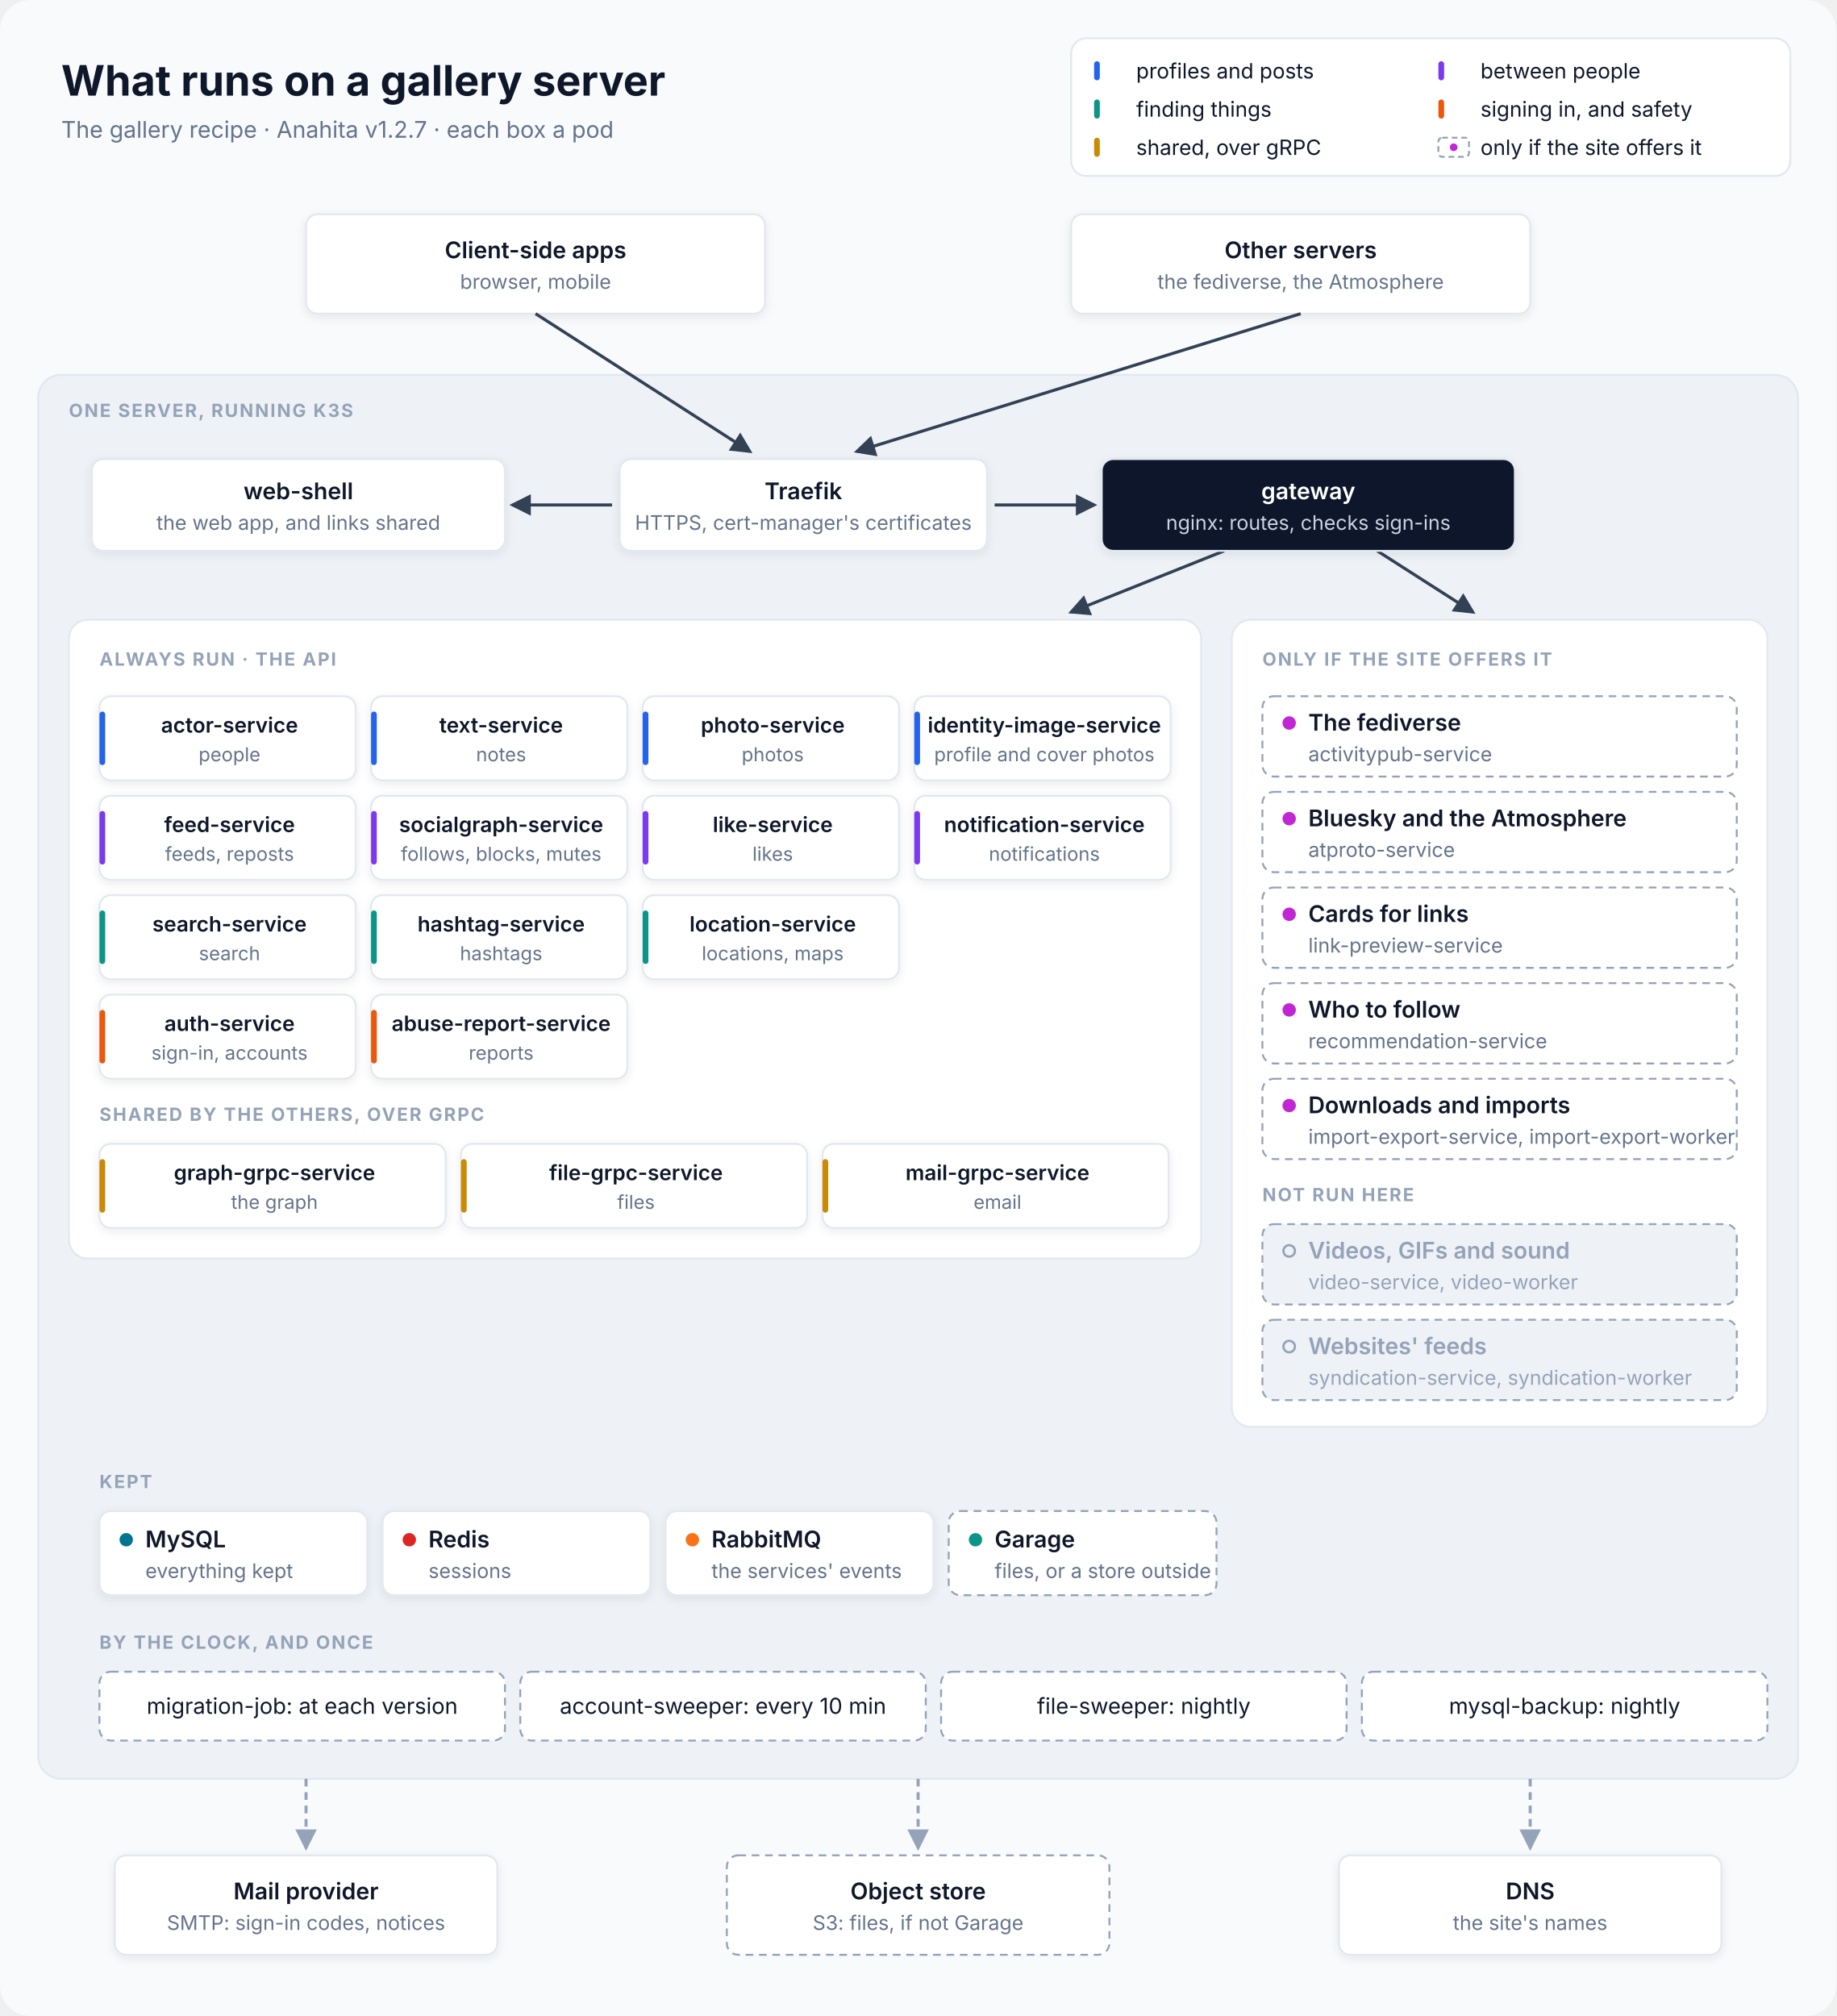
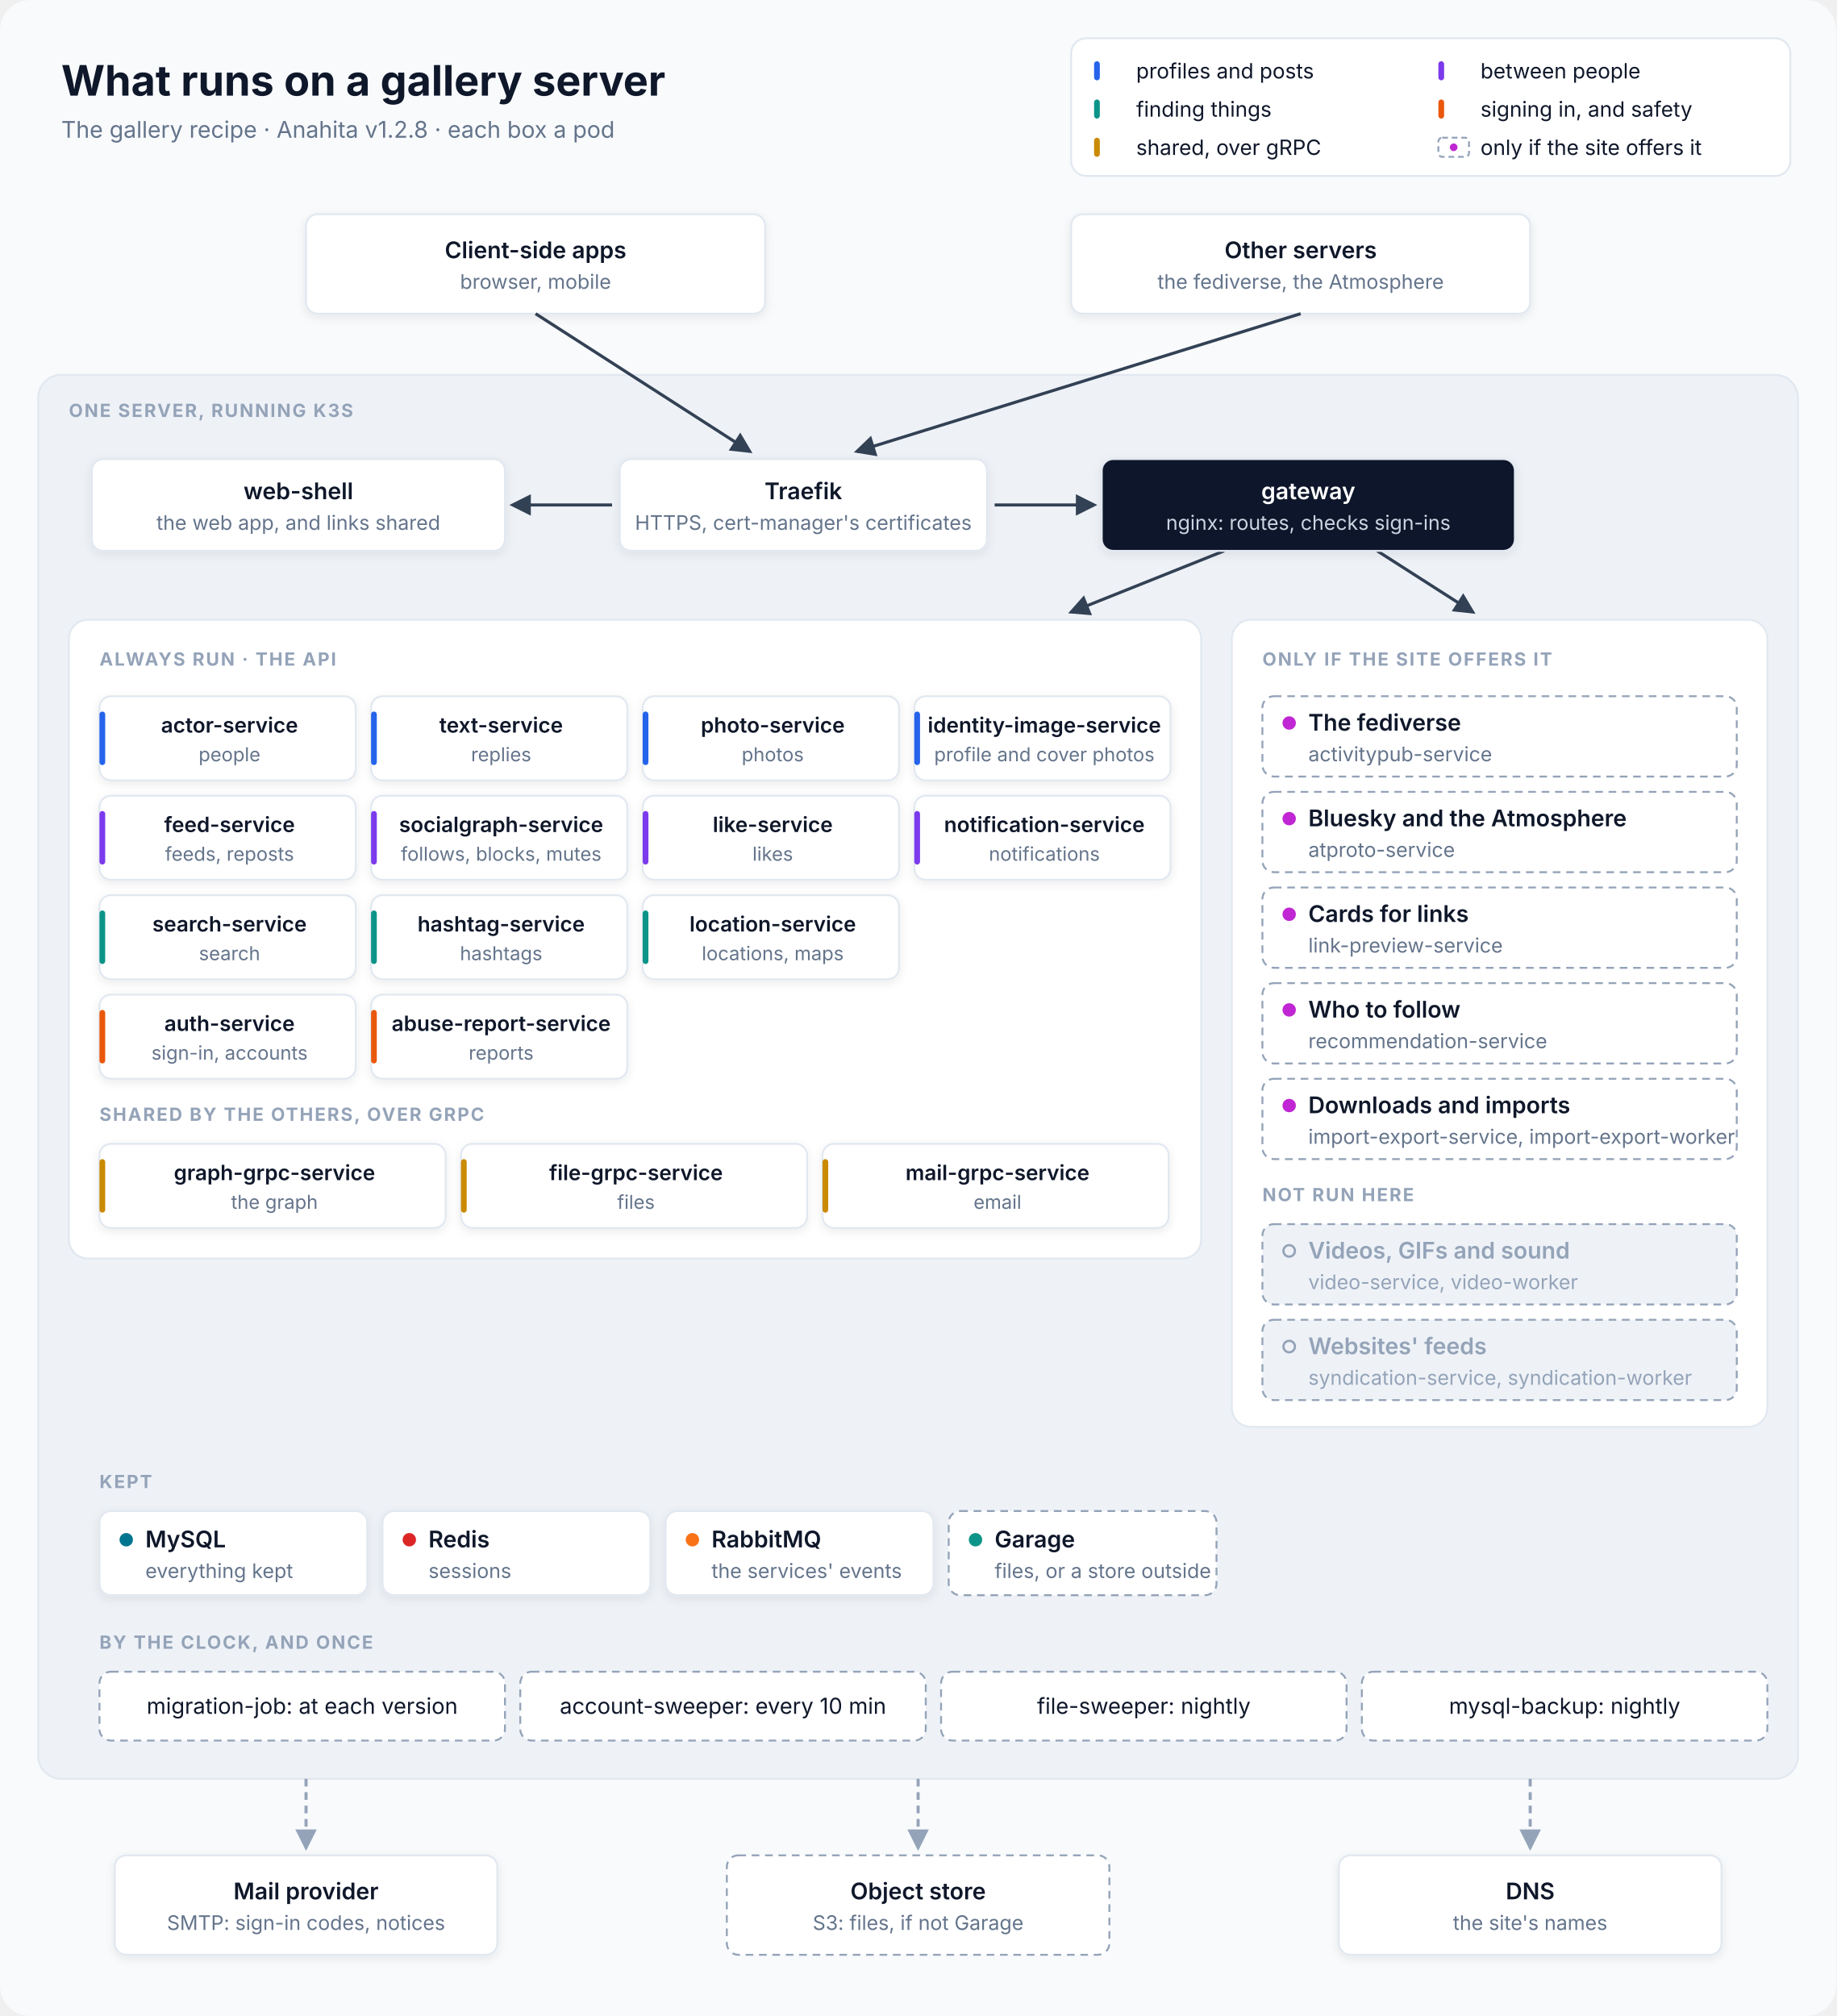
<svg xmlns="http://www.w3.org/2000/svg" viewBox="0 0 960 1054" width="960" height="1054" font-family="Inter, 'SF Pro Text', 'Segoe UI', Helvetica, Arial, sans-serif" role="img" aria-labelledby="title desc">
  <defs>
    <filter id="shadow" x="-10%" y="-10%" width="120%" height="140%">
      <feDropShadow dx="0" dy="1.5" stdDeviation="2.5" flood-color="#0F172A" flood-opacity="0.08" />
    </filter>
    <marker id="in" viewBox="0 0 10 10" refX="8.5" refY="5" markerWidth="7" markerHeight="7" orient="auto-start-reverse">
      <path d="M0,0 L10,5 L0,10 z" fill="#334155" />
    </marker>
    <marker id="out" viewBox="0 0 10 10" refX="8.5" refY="5" markerWidth="7" markerHeight="7" orient="auto-start-reverse">
      <path d="M0,0 L10,5 L0,10 z" fill="#94A3B8" />
    </marker>
  </defs>
  <rect width="960" height="1054" rx="16" fill="#F8FAFC" />
  <text x="32" y="50" font-size="22" fill="#0F172A" text-anchor="start" font-weight="700">What runs on a gallery server</text>
-   <text x="32" y="72" font-size="12" fill="#64748B" text-anchor="start">The gallery recipe · Anahita v1.2.7 · each box a pod</text>
+   <text x="32" y="72" font-size="12" fill="#64748B" text-anchor="start">The gallery recipe · Anahita v1.2.8 · each box a pod</text>
  <rect x="560" y="20" width="376" height="72" rx="8" fill="#FFFFFF" stroke="#E2E8F0" />
  <rect x="572" y="32" width="3" height="10" rx="1.5" fill="#2563EB" />
  <text x="594" y="41" font-size="11" fill="#0F172A" text-anchor="start">profiles and posts</text>
  <rect x="752" y="32" width="3" height="10" rx="1.5" fill="#7C3AED" />
  <text x="774" y="41" font-size="11" fill="#0F172A" text-anchor="start">between people</text>
  <rect x="572" y="52" width="3" height="10" rx="1.5" fill="#0D9488" />
  <text x="594" y="61" font-size="11" fill="#0F172A" text-anchor="start">finding things</text>
  <rect x="752" y="52" width="3" height="10" rx="1.5" fill="#EA580C" />
  <text x="774" y="61" font-size="11" fill="#0F172A" text-anchor="start">signing in, and safety</text>
  <rect x="572" y="72" width="3" height="10" rx="1.5" fill="#CA8A04" />
  <text x="594" y="81" font-size="11" fill="#0F172A" text-anchor="start">shared, over gRPC</text>
  <rect x="752" y="72" width="16" height="10" rx="2" fill="#FFFFFF" stroke="#94A3B8" stroke-dasharray="3 2" />
  <circle cx="760" cy="77" r="2" fill="#C026D3" />
  <text x="774" y="81" font-size="11" fill="#0F172A" text-anchor="start">only if the site offers it</text>
  <rect x="160" y="112" width="240" height="52" rx="6" fill="#FFFFFF" stroke="#E2E8F0" filter="url(#shadow)" />
  <text x="280.0" y="135.0" font-size="12" fill="#0F172A" text-anchor="middle" font-weight="600">Client-side apps</text>
  <text x="280.0" y="151.0" font-size="10.5" fill="#64748B" text-anchor="middle">browser, mobile</text>
  <rect x="560" y="112" width="240" height="52" rx="6" fill="#FFFFFF" stroke="#E2E8F0" filter="url(#shadow)" />
  <text x="680.0" y="135.0" font-size="12" fill="#0F172A" text-anchor="middle" font-weight="600">Other servers</text>
  <text x="680.0" y="151.0" font-size="10.5" fill="#64748B" text-anchor="middle">the fediverse, the Atmosphere</text>
  <rect x="20" y="196" width="920" height="734" rx="12" fill="#EEF2F7" stroke="#E2E8F0" />
  <text x="36" y="218" font-size="9.5" fill="#94A3B8" text-anchor="start" font-weight="700" letter-spacing="0.8">ONE SERVER, RUNNING K3S</text>
  <path d="M280 164 L392 236" stroke="#334155" stroke-width="1.6" fill="none" marker-end="url(#in)" />
  <path d="M680 164 L448 236" stroke="#334155" stroke-width="1.6" fill="none" marker-end="url(#in)" />
  <path d="M320 264 L268 264" stroke="#334155" stroke-width="1.6" fill="none" marker-end="url(#in)" />
  <path d="M520 264 L572 264" stroke="#334155" stroke-width="1.6" fill="none" marker-end="url(#in)" />
  <path d="M640 288 L560 320" stroke="#334155" stroke-width="1.6" fill="none" marker-end="url(#in)" />
  <path d="M720 288 L770 320" stroke="#334155" stroke-width="1.6" fill="none" marker-end="url(#in)" />
  <rect x="48" y="240" width="216" height="48" rx="6" fill="#FFFFFF" stroke="#E2E8F0" filter="url(#shadow)" />
  <text x="156.0" y="261.0" font-size="12" fill="#0F172A" text-anchor="middle" font-weight="600">web-shell</text>
  <text x="156.0" y="277.0" font-size="10.5" fill="#64748B" text-anchor="middle">the web app, and links shared</text>
  <rect x="324" y="240" width="192" height="48" rx="6" fill="#FFFFFF" stroke="#E2E8F0" filter="url(#shadow)" />
  <text x="420.0" y="261.0" font-size="12" fill="#0F172A" text-anchor="middle" font-weight="600">Traefik</text>
  <text x="420.0" y="277.0" font-size="10.5" fill="#64748B" text-anchor="middle">HTTPS, cert-manager's certificates</text>
  <rect x="576" y="240" width="216" height="48" rx="6" fill="#0F172A" stroke="#E2E8F0" filter="url(#shadow)" />
  <text x="684.0" y="261.0" font-size="12" fill="#FFFFFF" text-anchor="middle" font-weight="600">gateway</text>
  <text x="684.0" y="277.0" font-size="10.5" fill="#CBD5E1" text-anchor="middle">nginx: routes, checks sign-ins</text>
  <rect x="36" y="324" width="592" height="334" rx="10" fill="#FFFFFF" stroke="#E2E8F0" />
  <text x="52" y="348" font-size="9.5" fill="#94A3B8" text-anchor="start" font-weight="700" letter-spacing="0.8">ALWAYS RUN · THE API</text>
  <rect x="52" y="364" width="134" height="44" rx="6" fill="#FFFFFF" stroke="#E2E8F0" filter="url(#shadow)" />
  <rect x="52" y="372" width="3" height="28" rx="1.5" fill="#2563EB" />
  <text x="120.0" y="383" font-size="11" fill="#0F172A" text-anchor="middle" font-weight="600">actor-service</text>
  <text x="120.0" y="398" font-size="10" fill="#64748B" text-anchor="middle">people</text>
  <rect x="194" y="364" width="134" height="44" rx="6" fill="#FFFFFF" stroke="#E2E8F0" filter="url(#shadow)" />
  <rect x="194" y="372" width="3" height="28" rx="1.5" fill="#2563EB" />
  <text x="262.0" y="383" font-size="11" fill="#0F172A" text-anchor="middle" font-weight="600">text-service</text>
-   <text x="262.0" y="398" font-size="10" fill="#64748B" text-anchor="middle">notes</text>
+   <text x="262.0" y="398" font-size="10" fill="#64748B" text-anchor="middle">replies</text>
  <rect x="336" y="364" width="134" height="44" rx="6" fill="#FFFFFF" stroke="#E2E8F0" filter="url(#shadow)" />
  <rect x="336" y="372" width="3" height="28" rx="1.5" fill="#2563EB" />
  <text x="404.0" y="383" font-size="11" fill="#0F172A" text-anchor="middle" font-weight="600">photo-service</text>
  <text x="404.0" y="398" font-size="10" fill="#64748B" text-anchor="middle">photos</text>
  <rect x="478" y="364" width="134" height="44" rx="6" fill="#FFFFFF" stroke="#E2E8F0" filter="url(#shadow)" />
  <rect x="478" y="372" width="3" height="28" rx="1.5" fill="#2563EB" />
  <text x="546.0" y="383" font-size="11" fill="#0F172A" text-anchor="middle" font-weight="600">identity-image-service</text>
  <text x="546.0" y="398" font-size="10" fill="#64748B" text-anchor="middle">profile and cover photos</text>
  <rect x="52" y="416" width="134" height="44" rx="6" fill="#FFFFFF" stroke="#E2E8F0" filter="url(#shadow)" />
  <rect x="52" y="424" width="3" height="28" rx="1.5" fill="#7C3AED" />
  <text x="120.0" y="435" font-size="11" fill="#0F172A" text-anchor="middle" font-weight="600">feed-service</text>
  <text x="120.0" y="450" font-size="10" fill="#64748B" text-anchor="middle">feeds, reposts</text>
  <rect x="194" y="416" width="134" height="44" rx="6" fill="#FFFFFF" stroke="#E2E8F0" filter="url(#shadow)" />
  <rect x="194" y="424" width="3" height="28" rx="1.5" fill="#7C3AED" />
  <text x="262.0" y="435" font-size="11" fill="#0F172A" text-anchor="middle" font-weight="600">socialgraph-service</text>
  <text x="262.0" y="450" font-size="10" fill="#64748B" text-anchor="middle">follows, blocks, mutes</text>
  <rect x="336" y="416" width="134" height="44" rx="6" fill="#FFFFFF" stroke="#E2E8F0" filter="url(#shadow)" />
  <rect x="336" y="424" width="3" height="28" rx="1.5" fill="#7C3AED" />
  <text x="404.0" y="435" font-size="11" fill="#0F172A" text-anchor="middle" font-weight="600">like-service</text>
  <text x="404.0" y="450" font-size="10" fill="#64748B" text-anchor="middle">likes</text>
  <rect x="478" y="416" width="134" height="44" rx="6" fill="#FFFFFF" stroke="#E2E8F0" filter="url(#shadow)" />
  <rect x="478" y="424" width="3" height="28" rx="1.5" fill="#7C3AED" />
  <text x="546.0" y="435" font-size="11" fill="#0F172A" text-anchor="middle" font-weight="600">notification-service</text>
  <text x="546.0" y="450" font-size="10" fill="#64748B" text-anchor="middle">notifications</text>
  <rect x="52" y="468" width="134" height="44" rx="6" fill="#FFFFFF" stroke="#E2E8F0" filter="url(#shadow)" />
  <rect x="52" y="476" width="3" height="28" rx="1.5" fill="#0D9488" />
  <text x="120.0" y="487" font-size="11" fill="#0F172A" text-anchor="middle" font-weight="600">search-service</text>
  <text x="120.0" y="502" font-size="10" fill="#64748B" text-anchor="middle">search</text>
  <rect x="194" y="468" width="134" height="44" rx="6" fill="#FFFFFF" stroke="#E2E8F0" filter="url(#shadow)" />
  <rect x="194" y="476" width="3" height="28" rx="1.5" fill="#0D9488" />
  <text x="262.0" y="487" font-size="11" fill="#0F172A" text-anchor="middle" font-weight="600">hashtag-service</text>
  <text x="262.0" y="502" font-size="10" fill="#64748B" text-anchor="middle">hashtags</text>
  <rect x="336" y="468" width="134" height="44" rx="6" fill="#FFFFFF" stroke="#E2E8F0" filter="url(#shadow)" />
  <rect x="336" y="476" width="3" height="28" rx="1.5" fill="#0D9488" />
  <text x="404.0" y="487" font-size="11" fill="#0F172A" text-anchor="middle" font-weight="600">location-service</text>
  <text x="404.0" y="502" font-size="10" fill="#64748B" text-anchor="middle">locations, maps</text>
  <rect x="52" y="520" width="134" height="44" rx="6" fill="#FFFFFF" stroke="#E2E8F0" filter="url(#shadow)" />
  <rect x="52" y="528" width="3" height="28" rx="1.5" fill="#EA580C" />
  <text x="120.0" y="539" font-size="11" fill="#0F172A" text-anchor="middle" font-weight="600">auth-service</text>
  <text x="120.0" y="554" font-size="10" fill="#64748B" text-anchor="middle">sign-in, accounts</text>
  <rect x="194" y="520" width="134" height="44" rx="6" fill="#FFFFFF" stroke="#E2E8F0" filter="url(#shadow)" />
  <rect x="194" y="528" width="3" height="28" rx="1.5" fill="#EA580C" />
  <text x="262.0" y="539" font-size="11" fill="#0F172A" text-anchor="middle" font-weight="600">abuse-report-service</text>
  <text x="262.0" y="554" font-size="10" fill="#64748B" text-anchor="middle">reports</text>
  <text x="52" y="586" font-size="9.5" fill="#94A3B8" text-anchor="start" font-weight="700" letter-spacing="0.8">SHARED BY THE OTHERS, OVER GRPC</text>
  <rect x="52" y="598" width="181" height="44" rx="6" fill="#FFFFFF" stroke="#E2E8F0" filter="url(#shadow)" />
  <rect x="52" y="606" width="3" height="28" rx="1.5" fill="#CA8A04" />
  <text x="143.5" y="617" font-size="11" fill="#0F172A" text-anchor="middle" font-weight="600">graph-grpc-service</text>
  <text x="143.5" y="632" font-size="10" fill="#64748B" text-anchor="middle">the graph</text>
  <rect x="241" y="598" width="181" height="44" rx="6" fill="#FFFFFF" stroke="#E2E8F0" filter="url(#shadow)" />
  <rect x="241" y="606" width="3" height="28" rx="1.5" fill="#CA8A04" />
  <text x="332.5" y="617" font-size="11" fill="#0F172A" text-anchor="middle" font-weight="600">file-grpc-service</text>
  <text x="332.5" y="632" font-size="10" fill="#64748B" text-anchor="middle">files</text>
  <rect x="430" y="598" width="181" height="44" rx="6" fill="#FFFFFF" stroke="#E2E8F0" filter="url(#shadow)" />
  <rect x="430" y="606" width="3" height="28" rx="1.5" fill="#CA8A04" />
  <text x="521.5" y="617" font-size="11" fill="#0F172A" text-anchor="middle" font-weight="600">mail-grpc-service</text>
  <text x="521.5" y="632" font-size="10" fill="#64748B" text-anchor="middle">email</text>
  <rect x="644" y="324" width="280" height="422" rx="10" fill="#FFFFFF" stroke="#E2E8F0" />
  <text x="660" y="348" font-size="9.5" fill="#94A3B8" text-anchor="start" font-weight="700" letter-spacing="0.8">ONLY IF THE SITE OFFERS IT</text>
  <rect x="660" y="364" width="248" height="42" rx="6" fill="#FFFFFF" stroke="#94A3B8" stroke-dasharray="4 3" />
  <circle cx="674" cy="378.0" r="3.5" fill="#C026D3" />
  <text x="684" y="382.0" font-size="12" fill="#0F172A" text-anchor="start" font-weight="600">The fediverse</text>
  <text x="684" y="398.0" font-size="10.5" fill="#64748B" text-anchor="start">activitypub-service</text>
  <rect x="660" y="414" width="248" height="42" rx="6" fill="#FFFFFF" stroke="#94A3B8" stroke-dasharray="4 3" />
  <circle cx="674" cy="428.0" r="3.5" fill="#C026D3" />
  <text x="684" y="432.0" font-size="12" fill="#0F172A" text-anchor="start" font-weight="600">Bluesky and the Atmosphere</text>
  <text x="684" y="448.0" font-size="10.5" fill="#64748B" text-anchor="start">atproto-service</text>
  <rect x="660" y="464" width="248" height="42" rx="6" fill="#FFFFFF" stroke="#94A3B8" stroke-dasharray="4 3" />
  <circle cx="674" cy="478.0" r="3.5" fill="#C026D3" />
  <text x="684" y="482.0" font-size="12" fill="#0F172A" text-anchor="start" font-weight="600">Cards for links</text>
  <text x="684" y="498.0" font-size="10.5" fill="#64748B" text-anchor="start">link-preview-service</text>
  <rect x="660" y="514" width="248" height="42" rx="6" fill="#FFFFFF" stroke="#94A3B8" stroke-dasharray="4 3" />
  <circle cx="674" cy="528.0" r="3.5" fill="#C026D3" />
  <text x="684" y="532.0" font-size="12" fill="#0F172A" text-anchor="start" font-weight="600">Who to follow</text>
  <text x="684" y="548.0" font-size="10.5" fill="#64748B" text-anchor="start">recommendation-service</text>
  <rect x="660" y="564" width="248" height="42" rx="6" fill="#FFFFFF" stroke="#94A3B8" stroke-dasharray="4 3" />
  <circle cx="674" cy="578.0" r="3.5" fill="#C026D3" />
  <text x="684" y="582.0" font-size="12" fill="#0F172A" text-anchor="start" font-weight="600">Downloads and imports</text>
  <text x="684" y="598.0" font-size="10.5" fill="#64748B" text-anchor="start">import-export-service, import-export-worker</text>
  <text x="660" y="628" font-size="9.5" fill="#94A3B8" text-anchor="start" font-weight="700" letter-spacing="0.8">NOT RUN HERE</text>
  <rect x="660" y="640" width="248" height="42" rx="6" fill="#EEF2F7" stroke="#94A3B8" stroke-dasharray="4 3" />
  <circle cx="674" cy="654.0" r="3" fill="none" stroke="#94A3B8" stroke-width="1.2" />
  <text x="684" y="658.0" font-size="12" fill="#94A3B8" text-anchor="start" font-weight="600">Videos, GIFs and sound</text>
  <text x="684" y="674.0" font-size="10.5" fill="#94A3B8" text-anchor="start">video-service, video-worker</text>
  <rect x="660" y="690" width="248" height="42" rx="6" fill="#EEF2F7" stroke="#94A3B8" stroke-dasharray="4 3" />
  <circle cx="674" cy="704.0" r="3" fill="none" stroke="#94A3B8" stroke-width="1.2" />
  <text x="684" y="708.0" font-size="12" fill="#94A3B8" text-anchor="start" font-weight="600">Websites' feeds</text>
  <text x="684" y="724.0" font-size="10.5" fill="#94A3B8" text-anchor="start">syndication-service, syndication-worker</text>
  <text x="52" y="778" font-size="9.5" fill="#94A3B8" text-anchor="start" font-weight="700" letter-spacing="0.8">KEPT</text>
  <rect x="52" y="790" width="140" height="44" rx="6" fill="#FFFFFF" stroke="#E2E8F0" filter="url(#shadow)" />
  <circle cx="66" cy="805.0" r="3.5" fill="#00758F" />
  <text x="76" y="809.0" font-size="12" fill="#0F172A" text-anchor="start" font-weight="600">MySQL</text>
  <text x="76" y="825.0" font-size="10.5" fill="#64748B" text-anchor="start">everything kept</text>
  <rect x="200" y="790" width="140" height="44" rx="6" fill="#FFFFFF" stroke="#E2E8F0" filter="url(#shadow)" />
  <circle cx="214" cy="805.0" r="3.5" fill="#DC2626" />
  <text x="224" y="809.0" font-size="12" fill="#0F172A" text-anchor="start" font-weight="600">Redis</text>
  <text x="224" y="825.0" font-size="10.5" fill="#64748B" text-anchor="start">sessions</text>
  <rect x="348" y="790" width="140" height="44" rx="6" fill="#FFFFFF" stroke="#E2E8F0" filter="url(#shadow)" />
  <circle cx="362" cy="805.0" r="3.5" fill="#F97316" />
  <text x="372" y="809.0" font-size="12" fill="#0F172A" text-anchor="start" font-weight="600">RabbitMQ</text>
  <text x="372" y="825.0" font-size="10.5" fill="#64748B" text-anchor="start">the services' events</text>
  <rect x="496" y="790" width="140" height="44" rx="6" fill="#FFFFFF" stroke="#94A3B8" stroke-dasharray="4 3" />
  <circle cx="510" cy="805.0" r="3.5" fill="#0D9488" />
  <text x="520" y="809.0" font-size="12" fill="#0F172A" text-anchor="start" font-weight="600">Garage</text>
  <text x="520" y="825.0" font-size="10.5" fill="#64748B" text-anchor="start">files, or a store outside</text>
  <text x="52" y="862" font-size="9.5" fill="#94A3B8" text-anchor="start" font-weight="700" letter-spacing="0.8">BY THE CLOCK, AND ONCE</text>
  <rect x="52" y="874" width="212" height="36" rx="6" fill="#FFFFFF" stroke="#94A3B8" stroke-dasharray="4 3" />
  <text x="158" y="896" font-size="11.5" fill="#0F172A" text-anchor="middle">migration-job: at each version</text>
  <rect x="272" y="874" width="212" height="36" rx="6" fill="#FFFFFF" stroke="#94A3B8" stroke-dasharray="4 3" />
  <text x="378" y="896" font-size="11.5" fill="#0F172A" text-anchor="middle">account-sweeper: every 10 min</text>
  <rect x="492" y="874" width="212" height="36" rx="6" fill="#FFFFFF" stroke="#94A3B8" stroke-dasharray="4 3" />
  <text x="598" y="896" font-size="11.5" fill="#0F172A" text-anchor="middle">file-sweeper: nightly</text>
  <rect x="712" y="874" width="212" height="36" rx="6" fill="#FFFFFF" stroke="#94A3B8" stroke-dasharray="4 3" />
  <text x="818" y="896" font-size="11.5" fill="#0F172A" text-anchor="middle">mysql-backup: nightly</text>
  <path d="M160 930 L160 966" stroke="#94A3B8" stroke-width="1.6" fill="none" stroke-dasharray="4 3" marker-end="url(#out)" />
  <path d="M480 930 L480 966" stroke="#94A3B8" stroke-width="1.6" fill="none" stroke-dasharray="4 3" marker-end="url(#out)" />
  <path d="M800 930 L800 966" stroke="#94A3B8" stroke-width="1.6" fill="none" stroke-dasharray="4 3" marker-end="url(#out)" />
  <rect x="60" y="970" width="200" height="52" rx="6" fill="#FFFFFF" stroke="#E2E8F0" filter="url(#shadow)" />
  <text x="160.0" y="993.0" font-size="12" fill="#0F172A" text-anchor="middle" font-weight="600">Mail provider</text>
  <text x="160.0" y="1009.0" font-size="10.5" fill="#64748B" text-anchor="middle">SMTP: sign-in codes, notices</text>
  <rect x="380" y="970" width="200" height="52" rx="6" fill="#FFFFFF" stroke="#94A3B8" stroke-dasharray="4 3" />
  <text x="480.0" y="993.0" font-size="12" fill="#0F172A" text-anchor="middle" font-weight="600">Object store</text>
  <text x="480.0" y="1009.0" font-size="10.5" fill="#64748B" text-anchor="middle">S3: files, if not Garage</text>
  <rect x="700" y="970" width="200" height="52" rx="6" fill="#FFFFFF" stroke="#E2E8F0" filter="url(#shadow)" />
  <text x="800.0" y="993.0" font-size="12" fill="#0F172A" text-anchor="middle" font-weight="600">DNS</text>
  <text x="800.0" y="1009.0" font-size="10.5" fill="#64748B" text-anchor="middle">the site's names</text>
</svg>
